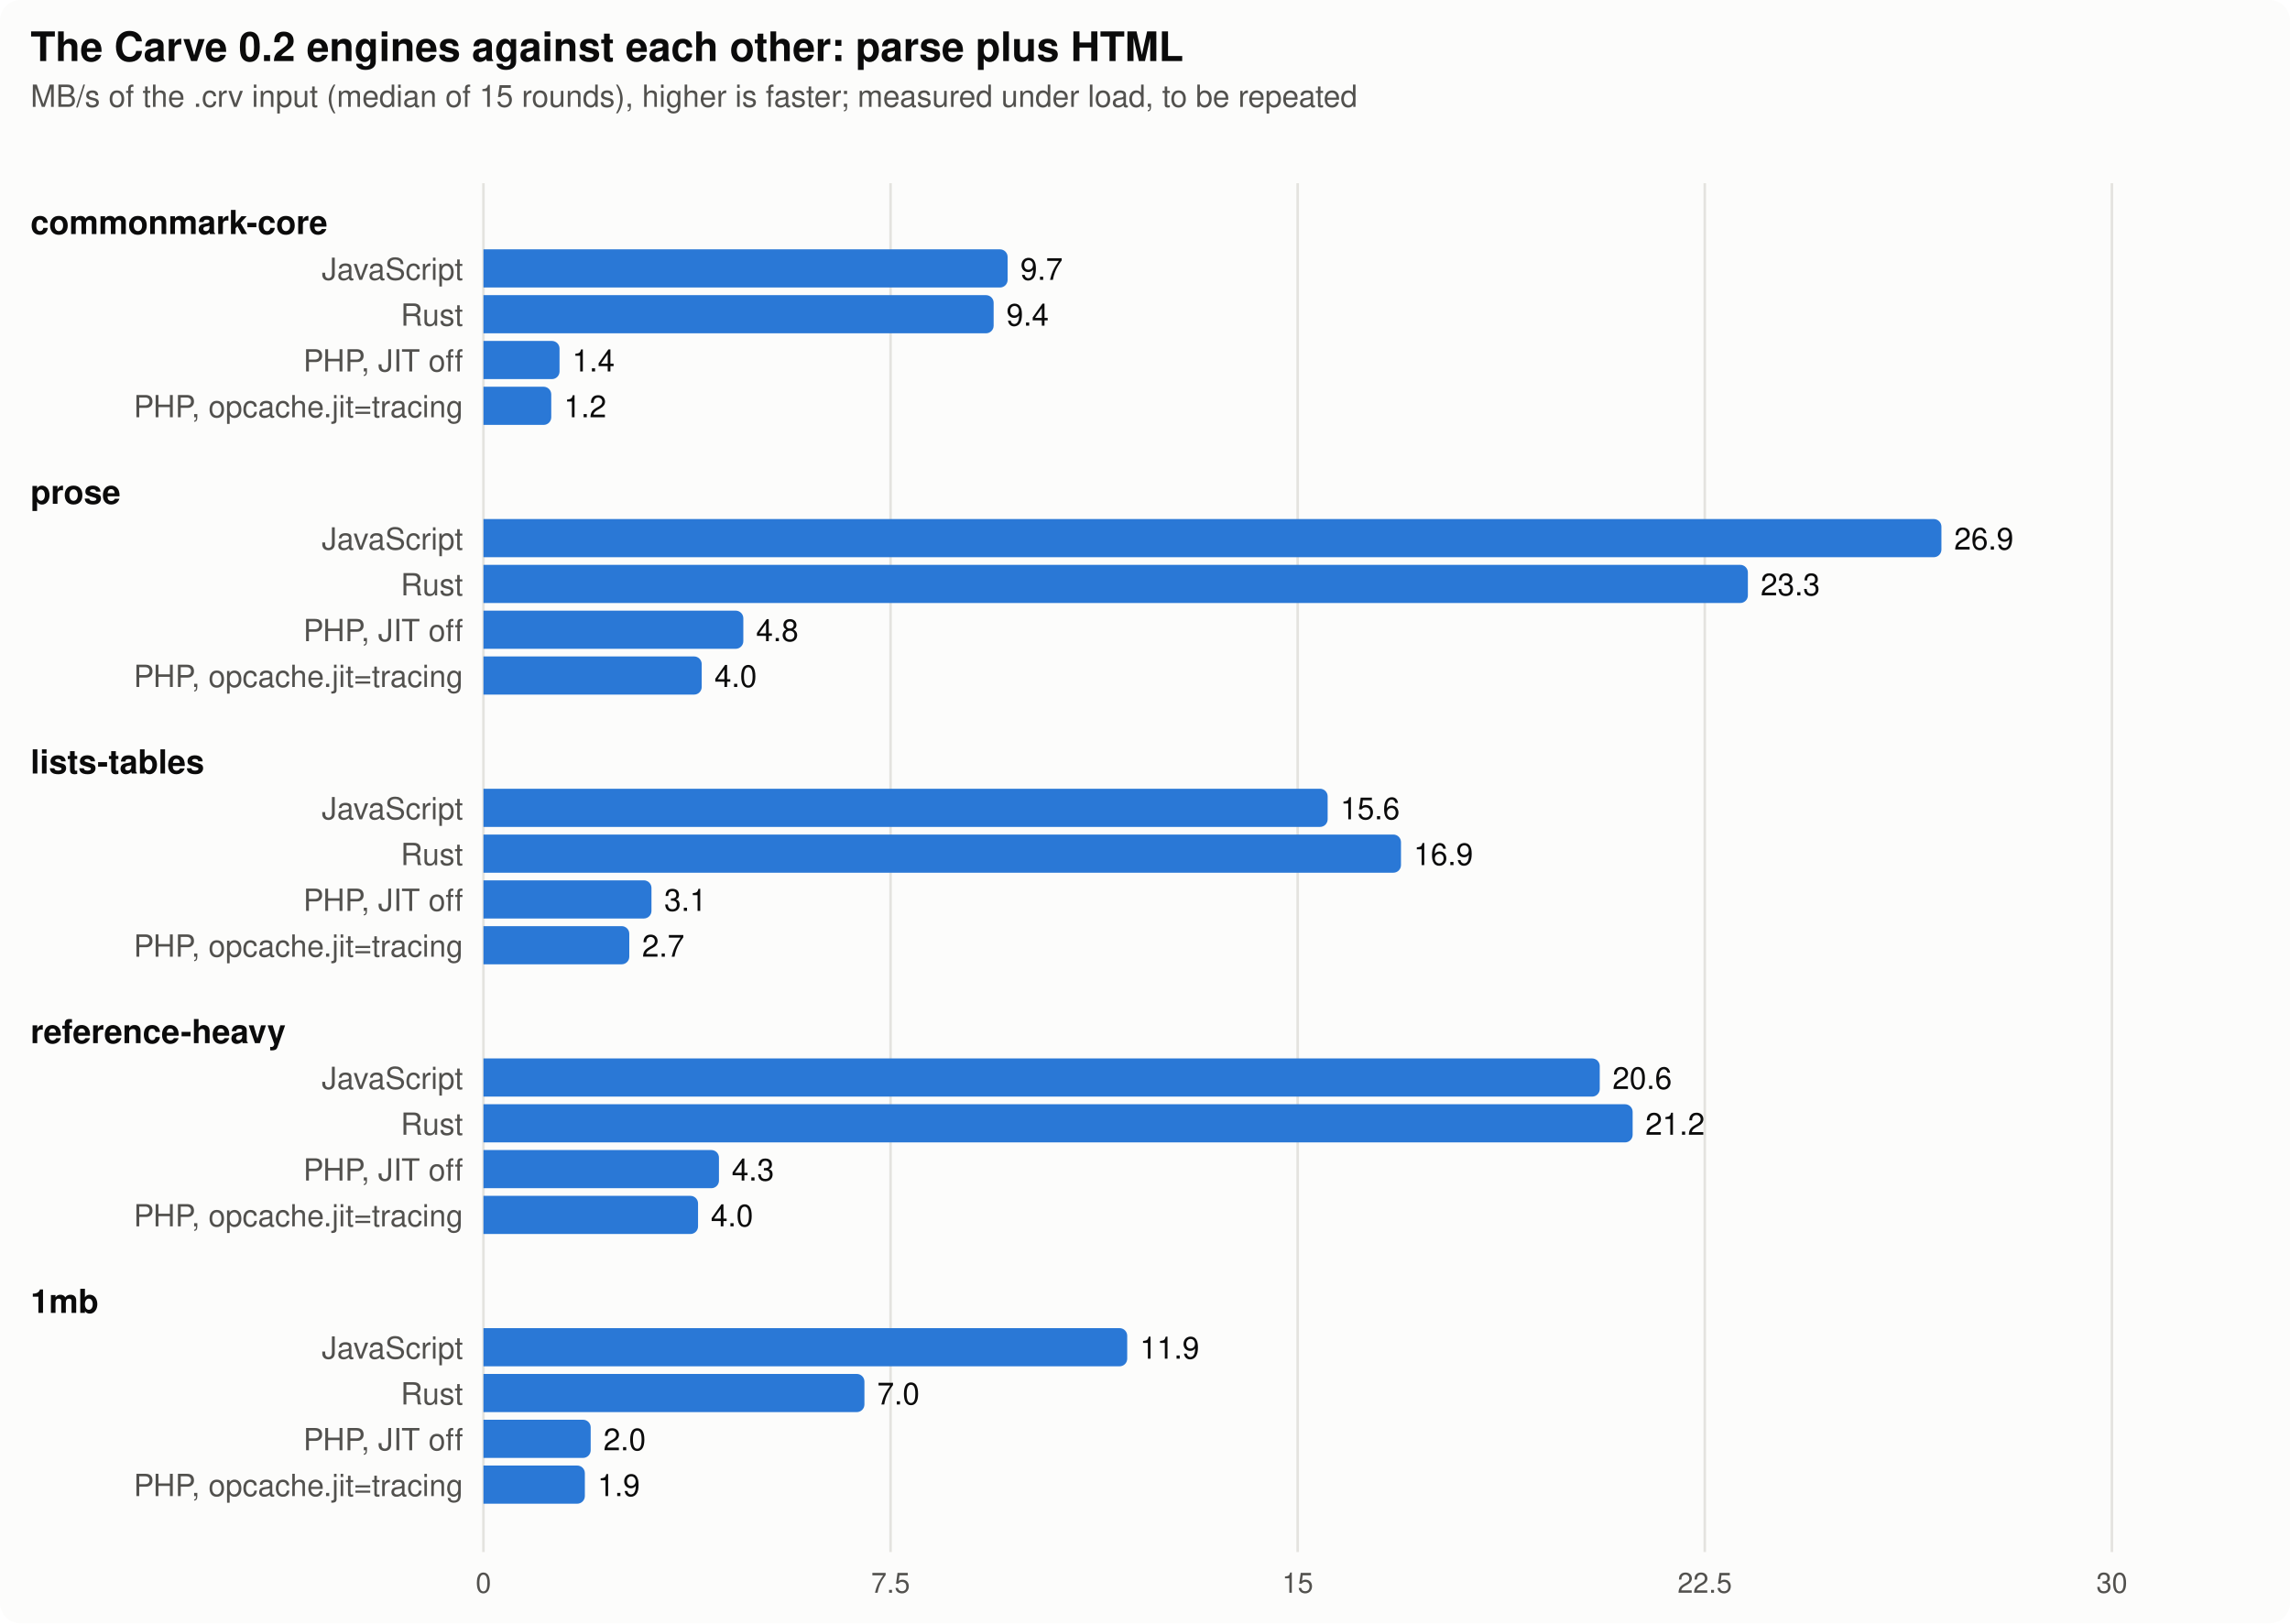
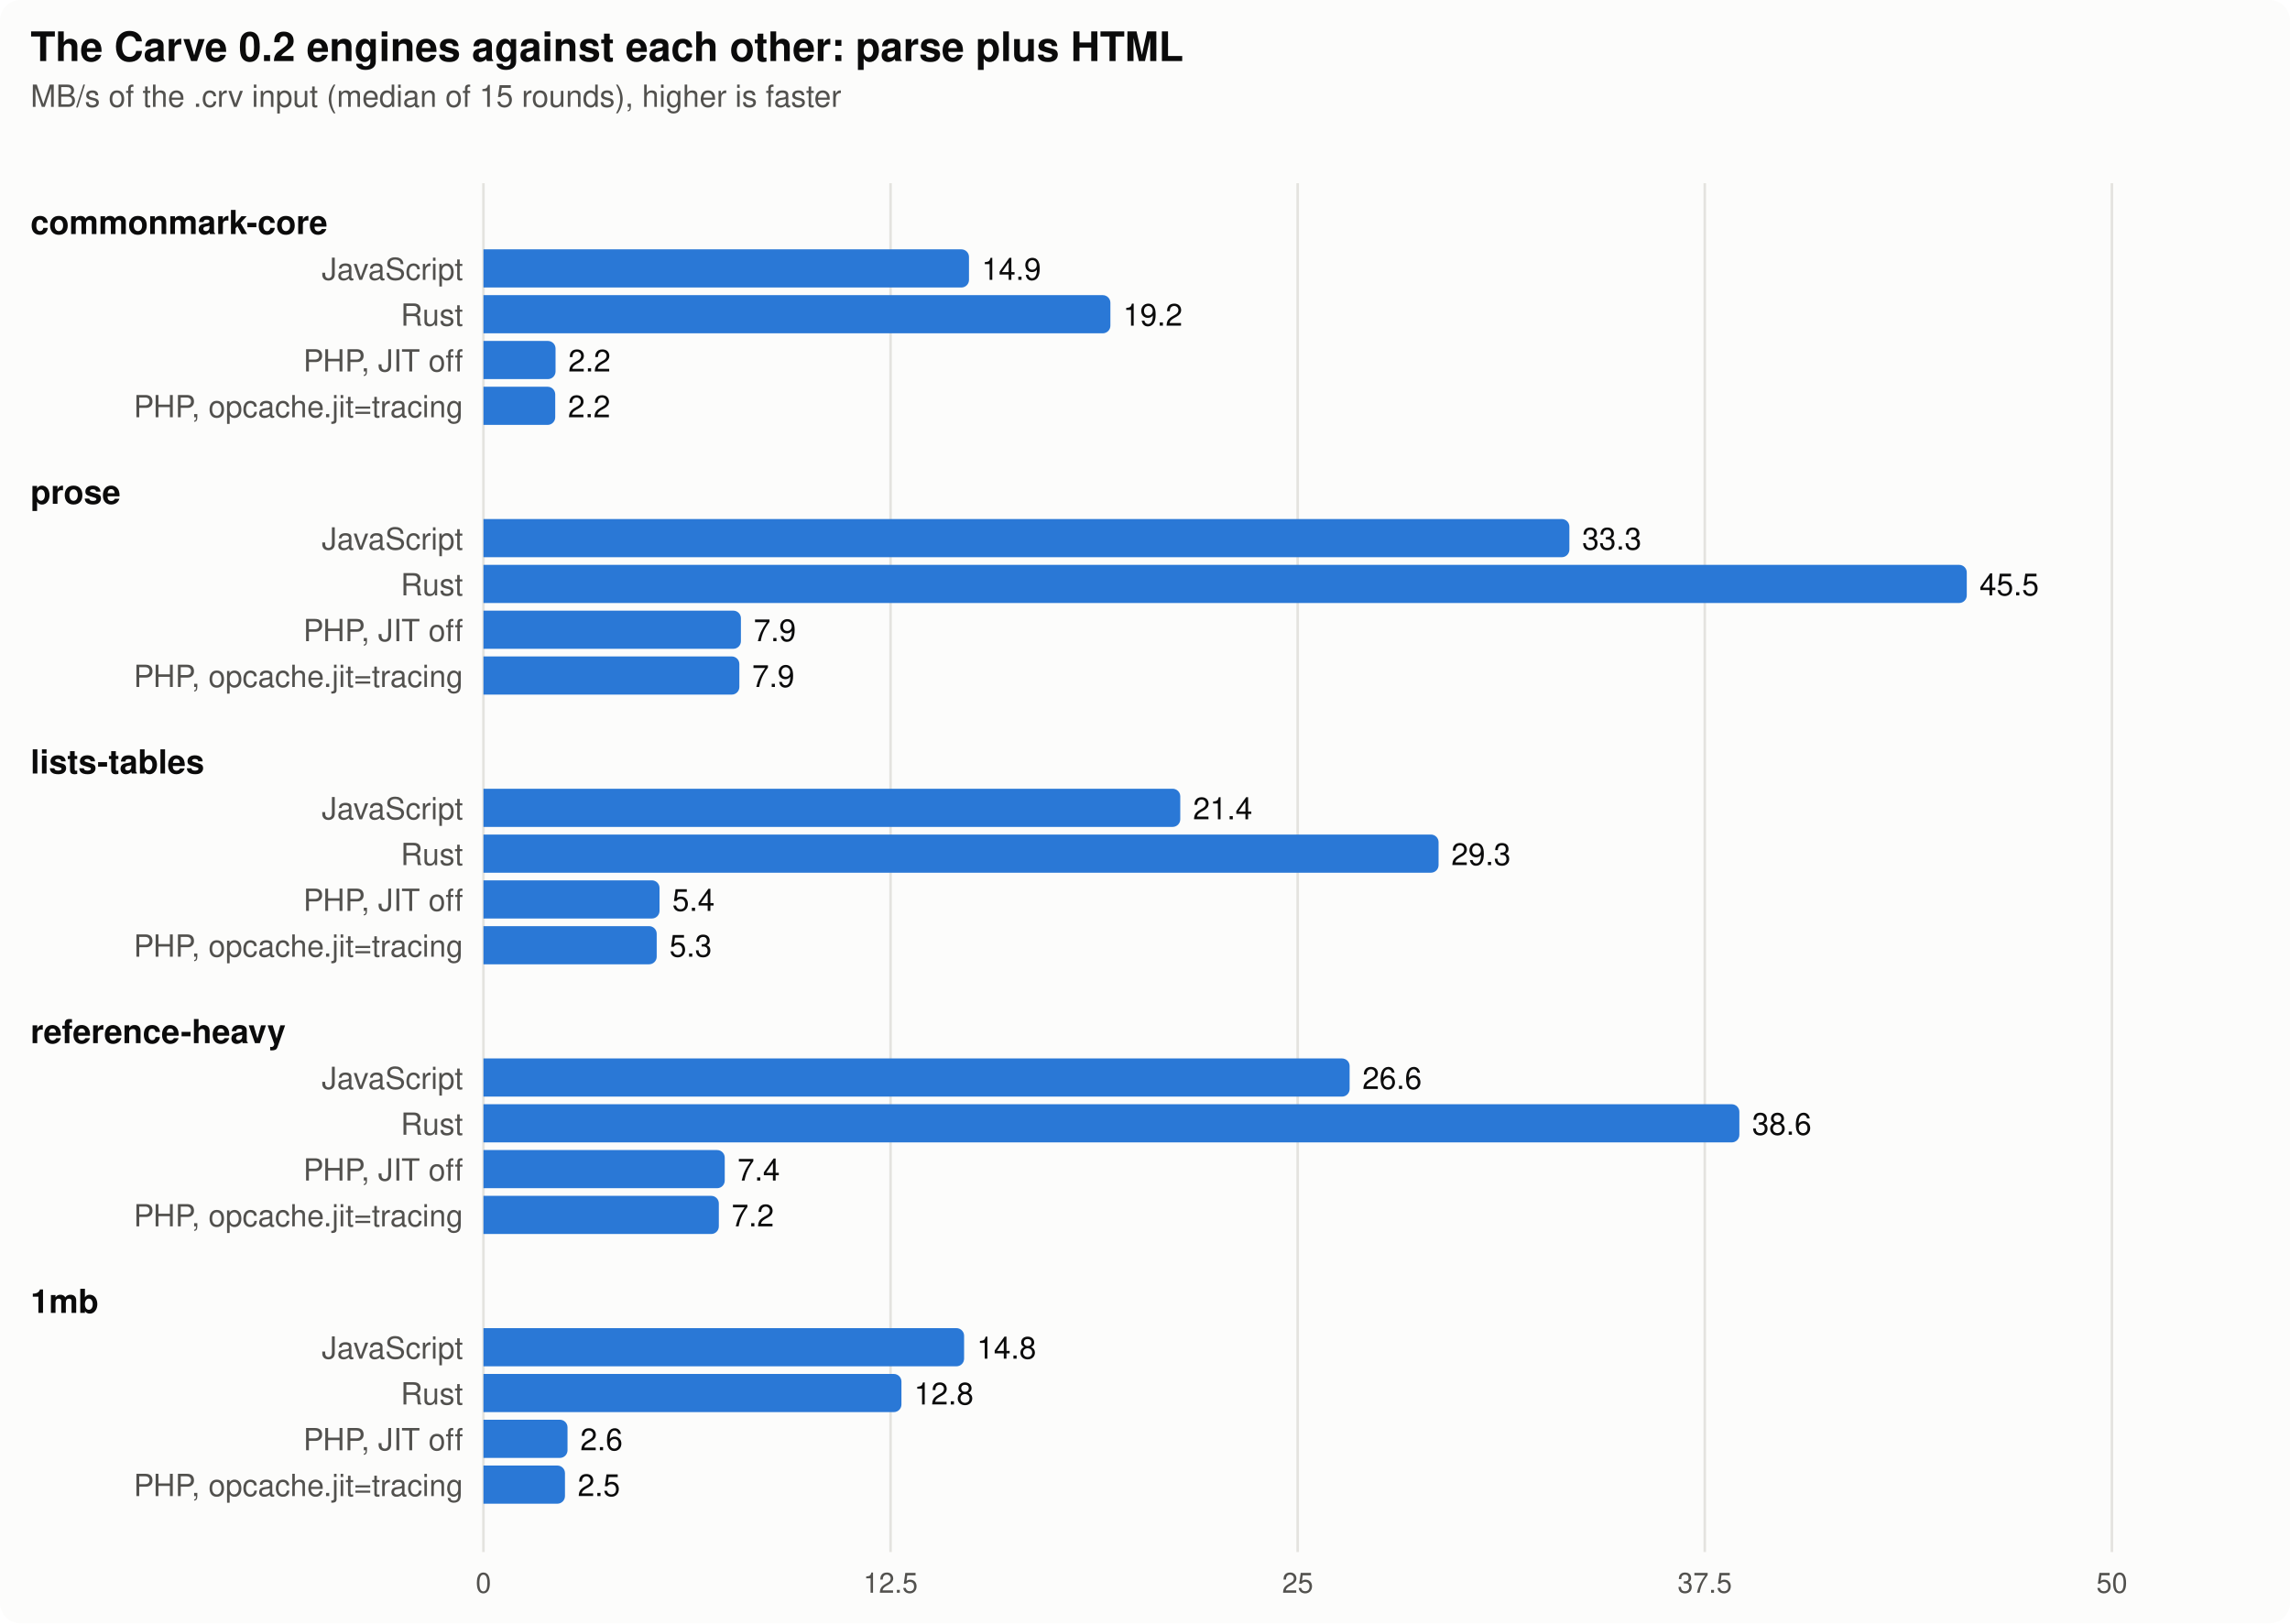
<svg xmlns="http://www.w3.org/2000/svg" width="900" height="638" viewBox="0 0 900 638" font-family="system-ui, -apple-system, Segoe UI, Helvetica, Arial, sans-serif" role="img" aria-label="The Carve 0.2 engines against each other: parse plus HTML">
  <style>
.surface{fill:#fcfcfb}.ink{fill:#0b0b0b}.ink2{fill:#52514e}.grid{stroke:#e4e3df}.ref{stroke:#52514e}
.s1{fill:#2a78d6}.s2{fill:#eb6834}.s3{fill:#1baf7a}.s4{fill:#eda100}.s5{fill:#e87ba4}
@media (prefers-color-scheme: dark){.surface{fill:#1a1a19}.ink{fill:#f0efec}.ink2{fill:#c3c2b7}.grid{stroke:#3a3a37}.ref{stroke:#c3c2b7}
.s1{fill:#3987e5}.s2{fill:#d95926}.s3{fill:#199e70}.s4{fill:#c98500}.s5{fill:#d55181}}
</style>
  <rect class="surface" width="900" height="638" rx="8" />
  <text class="ink" x="12" y="24" font-size="16" font-weight="700">The Carve 0.2 engines against each other: parse plus HTML</text>
-   <text class="ink2" x="12" y="42" font-size="12">MB/s of the .crv input (median of 15 rounds), higher is faster; measured under load, to be repeated</text>
+   <text class="ink2" x="12" y="42" font-size="12">MB/s of the .crv input (median of 15 rounds), higher is faster</text>
  <line class="grid" x1="190" x2="190" y1="72" y2="610" stroke-width="1" />
  <text class="ink2" x="190" y="626" font-size="11" text-anchor="middle">0</text>
  <line class="grid" x1="350" x2="350" y1="72" y2="610" stroke-width="1" />
-   <text class="ink2" x="350" y="626" font-size="11" text-anchor="middle">7.5</text>
+   <text class="ink2" x="350" y="626" font-size="11" text-anchor="middle">12.5</text>
  <line class="grid" x1="510" x2="510" y1="72" y2="610" stroke-width="1" />
-   <text class="ink2" x="510" y="626" font-size="11" text-anchor="middle">15</text>
+   <text class="ink2" x="510" y="626" font-size="11" text-anchor="middle">25</text>
  <line class="grid" x1="670" x2="670" y1="72" y2="610" stroke-width="1" />
-   <text class="ink2" x="670" y="626" font-size="11" text-anchor="middle">22.5</text>
+   <text class="ink2" x="670" y="626" font-size="11" text-anchor="middle">37.5</text>
  <line class="grid" x1="830" x2="830" y1="72" y2="610" stroke-width="1" />
-   <text class="ink2" x="830" y="626" font-size="11" text-anchor="middle">30</text>
+   <text class="ink2" x="830" y="626" font-size="11" text-anchor="middle">50</text>
  <text class="ink" x="12" y="92" font-size="13" font-weight="600">commonmark-core</text>
  <text class="ink2" x="182" y="110" font-size="12" text-anchor="end">JavaScript</text>
-   <path class="s1" d="M190,98h203.01a3,3 0 0 1 3,3v9a3,3 0 0 1 -3,3h-203.01z" />
-   <text class="ink" x="401.01" y="110" font-size="12">9.7</text>
+   <path class="s1" d="M190,98h187.826a3,3 0 0 1 3,3v9a3,3 0 0 1 -3,3h-187.826z" />
+   <text class="ink" x="385.826" y="110" font-size="12">14.9</text>
  <text class="ink2" x="182" y="128" font-size="12" text-anchor="end">Rust</text>
-   <path class="s1" d="M190,116h197.513a3,3 0 0 1 3,3v9a3,3 0 0 1 -3,3h-197.513z" />
-   <text class="ink" x="395.513" y="128" font-size="12">9.4</text>
+   <path class="s1" d="M190,116h243.399a3,3 0 0 1 3,3v9a3,3 0 0 1 -3,3h-243.399z" />
+   <text class="ink" x="441.399" y="128" font-size="12">19.2</text>
  <text class="ink2" x="182" y="146" font-size="12" text-anchor="end">PHP, JIT off</text>
-   <path class="s1" d="M190,134h26.907a3,3 0 0 1 3,3v9a3,3 0 0 1 -3,3h-26.907z" />
-   <text class="ink" x="224.907" y="146" font-size="12">1.4</text>
+   <path class="s1" d="M190,134h25.336a3,3 0 0 1 3,3v9a3,3 0 0 1 -3,3h-25.336z" />
+   <text class="ink" x="223.336" y="146" font-size="12">2.2</text>
  <text class="ink2" x="182" y="164" font-size="12" text-anchor="end">PHP, opcache.jit=tracing</text>
-   <path class="s1" d="M190,152h23.648a3,3 0 0 1 3,3v9a3,3 0 0 1 -3,3h-23.648z" />
-   <text class="ink" x="221.648" y="164" font-size="12">1.2</text>
+   <path class="s1" d="M190,152h25.21a3,3 0 0 1 3,3v9a3,3 0 0 1 -3,3h-25.21z" />
+   <text class="ink" x="223.21" y="164" font-size="12">2.2</text>
  <text class="ink" x="12" y="198" font-size="13" font-weight="600">prose</text>
  <text class="ink2" x="182" y="216" font-size="12" text-anchor="end">JavaScript</text>
-   <path class="s1" d="M190,204h570.003a3,3 0 0 1 3,3v9a3,3 0 0 1 -3,3h-570.003z" />
-   <text class="ink" x="768.003" y="216" font-size="12">26.9</text>
+   <path class="s1" d="M190,204h423.789a3,3 0 0 1 3,3v9a3,3 0 0 1 -3,3h-423.789z" />
+   <text class="ink" x="621.789" y="216" font-size="12">33.3</text>
  <text class="ink2" x="182" y="234" font-size="12" text-anchor="end">Rust</text>
-   <path class="s1" d="M190,222h493.941a3,3 0 0 1 3,3v9a3,3 0 0 1 -3,3h-493.941z" />
-   <text class="ink" x="691.941" y="234" font-size="12">23.3</text>
+   <path class="s1" d="M190,222h579.969a3,3 0 0 1 3,3v9a3,3 0 0 1 -3,3h-579.969z" />
+   <text class="ink" x="777.969" y="234" font-size="12">45.5</text>
  <text class="ink2" x="182" y="252" font-size="12" text-anchor="end">PHP, JIT off</text>
-   <path class="s1" d="M190,240h99.135a3,3 0 0 1 3,3v9a3,3 0 0 1 -3,3h-99.135z" />
-   <text class="ink" x="297.135" y="252" font-size="12">4.8</text>
+   <path class="s1" d="M190,240h98.191a3,3 0 0 1 3,3v9a3,3 0 0 1 -3,3h-98.191z" />
+   <text class="ink" x="296.191" y="252" font-size="12">7.9</text>
  <text class="ink2" x="182" y="270" font-size="12" text-anchor="end">PHP, opcache.jit=tracing</text>
-   <path class="s1" d="M190,258h82.78a3,3 0 0 1 3,3v9a3,3 0 0 1 -3,3h-82.78z" />
-   <text class="ink" x="280.78" y="270" font-size="12">4.0</text>
+   <path class="s1" d="M190,258h97.579a3,3 0 0 1 3,3v9a3,3 0 0 1 -3,3h-97.579z" />
+   <text class="ink" x="295.579" y="270" font-size="12">7.9</text>
  <text class="ink" x="12" y="304" font-size="13" font-weight="600">lists-tables</text>
  <text class="ink2" x="182" y="322" font-size="12" text-anchor="end">JavaScript</text>
-   <path class="s1" d="M190,310h328.783a3,3 0 0 1 3,3v9a3,3 0 0 1 -3,3h-328.783z" />
-   <text class="ink" x="526.783" y="322" font-size="12">15.6</text>
+   <path class="s1" d="M190,310h270.862a3,3 0 0 1 3,3v9a3,3 0 0 1 -3,3h-270.862z" />
+   <text class="ink" x="468.862" y="322" font-size="12">21.4</text>
  <text class="ink2" x="182" y="340" font-size="12" text-anchor="end">Rust</text>
-   <path class="s1" d="M190,328h357.606a3,3 0 0 1 3,3v9a3,3 0 0 1 -3,3h-357.606z" />
-   <text class="ink" x="555.606" y="340" font-size="12">16.9</text>
+   <path class="s1" d="M190,328h372.378a3,3 0 0 1 3,3v9a3,3 0 0 1 -3,3h-372.378z" />
+   <text class="ink" x="570.378" y="340" font-size="12">29.3</text>
  <text class="ink2" x="182" y="358" font-size="12" text-anchor="end">PHP, JIT off</text>
-   <path class="s1" d="M190,346h63.037a3,3 0 0 1 3,3v9a3,3 0 0 1 -3,3h-63.037z" />
-   <text class="ink" x="261.037" y="358" font-size="12">3.1</text>
+   <path class="s1" d="M190,346h66.2a3,3 0 0 1 3,3v9a3,3 0 0 1 -3,3h-66.2z" />
+   <text class="ink" x="264.2" y="358" font-size="12">5.4</text>
  <text class="ink2" x="182" y="376" font-size="12" text-anchor="end">PHP, opcache.jit=tracing</text>
-   <path class="s1" d="M190,364h54.319a3,3 0 0 1 3,3v9a3,3 0 0 1 -3,3h-54.319z" />
-   <text class="ink" x="252.319" y="376" font-size="12">2.7</text>
+   <path class="s1" d="M190,364h65.096a3,3 0 0 1 3,3v9a3,3 0 0 1 -3,3h-65.096z" />
+   <text class="ink" x="263.096" y="376" font-size="12">5.3</text>
  <text class="ink" x="12" y="410" font-size="13" font-weight="600">reference-heavy</text>
  <text class="ink2" x="182" y="428" font-size="12" text-anchor="end">JavaScript</text>
-   <path class="s1" d="M190,416h435.72a3,3 0 0 1 3,3v9a3,3 0 0 1 -3,3h-435.72z" />
-   <text class="ink" x="633.72" y="428" font-size="12">20.6</text>
+   <path class="s1" d="M190,416h337.418a3,3 0 0 1 3,3v9a3,3 0 0 1 -3,3h-337.418z" />
+   <text class="ink" x="535.418" y="428" font-size="12">26.6</text>
  <text class="ink2" x="182" y="446" font-size="12" text-anchor="end">Rust</text>
-   <path class="s1" d="M190,434h448.651a3,3 0 0 1 3,3v9a3,3 0 0 1 -3,3h-448.651z" />
-   <text class="ink" x="646.651" y="446" font-size="12">21.2</text>
+   <path class="s1" d="M190,434h490.593a3,3 0 0 1 3,3v9a3,3 0 0 1 -3,3h-490.593z" />
+   <text class="ink" x="688.593" y="446" font-size="12">38.6</text>
  <text class="ink2" x="182" y="464" font-size="12" text-anchor="end">PHP, JIT off</text>
-   <path class="s1" d="M190,452h89.562a3,3 0 0 1 3,3v9a3,3 0 0 1 -3,3h-89.562z" />
-   <text class="ink" x="287.562" y="464" font-size="12">4.3</text>
+   <path class="s1" d="M190,452h91.835a3,3 0 0 1 3,3v9a3,3 0 0 1 -3,3h-91.835z" />
+   <text class="ink" x="289.835" y="464" font-size="12">7.4</text>
  <text class="ink2" x="182" y="482" font-size="12" text-anchor="end">PHP, opcache.jit=tracing</text>
-   <path class="s1" d="M190,470h81.343a3,3 0 0 1 3,3v9a3,3 0 0 1 -3,3h-81.343z" />
-   <text class="ink" x="279.343" y="482" font-size="12">4.0</text>
+   <path class="s1" d="M190,470h89.512a3,3 0 0 1 3,3v9a3,3 0 0 1 -3,3h-89.512z" />
+   <text class="ink" x="287.512" y="482" font-size="12">7.2</text>
  <text class="ink" x="12" y="516" font-size="13" font-weight="600">1mb</text>
  <text class="ink2" x="182" y="534" font-size="12" text-anchor="end">JavaScript</text>
-   <path class="s1" d="M190,522h250.01a3,3 0 0 1 3,3v9a3,3 0 0 1 -3,3h-250.01z" />
-   <text class="ink" x="448.01" y="534" font-size="12">11.9</text>
+   <path class="s1" d="M190,522h185.904a3,3 0 0 1 3,3v9a3,3 0 0 1 -3,3h-185.904z" />
+   <text class="ink" x="383.904" y="534" font-size="12">14.8</text>
  <text class="ink2" x="182" y="552" font-size="12" text-anchor="end">Rust</text>
-   <path class="s1" d="M190,540h146.732a3,3 0 0 1 3,3v9a3,3 0 0 1 -3,3h-146.732z" />
-   <text class="ink" x="344.732" y="552" font-size="12">7.0</text>
+   <path class="s1" d="M190,540h161.279a3,3 0 0 1 3,3v9a3,3 0 0 1 -3,3h-161.279z" />
+   <text class="ink" x="359.279" y="552" font-size="12">12.8</text>
  <text class="ink2" x="182" y="570" font-size="12" text-anchor="end">PHP, JIT off</text>
-   <path class="s1" d="M190,558h39.147a3,3 0 0 1 3,3v9a3,3 0 0 1 -3,3h-39.147z" />
-   <text class="ink" x="237.147" y="570" font-size="12">2.0</text>
+   <path class="s1" d="M190,558h30.044a3,3 0 0 1 3,3v9a3,3 0 0 1 -3,3h-30.044z" />
+   <text class="ink" x="228.044" y="570" font-size="12">2.6</text>
  <text class="ink2" x="182" y="588" font-size="12" text-anchor="end">PHP, opcache.jit=tracing</text>
-   <path class="s1" d="M190,576h36.853a3,3 0 0 1 3,3v9a3,3 0 0 1 -3,3h-36.853z" />
-   <text class="ink" x="234.853" y="588" font-size="12">1.9</text>
+   <path class="s1" d="M190,576h29.04a3,3 0 0 1 3,3v9a3,3 0 0 1 -3,3h-29.04z" />
+   <text class="ink" x="227.04" y="588" font-size="12">2.5</text>
</svg>
